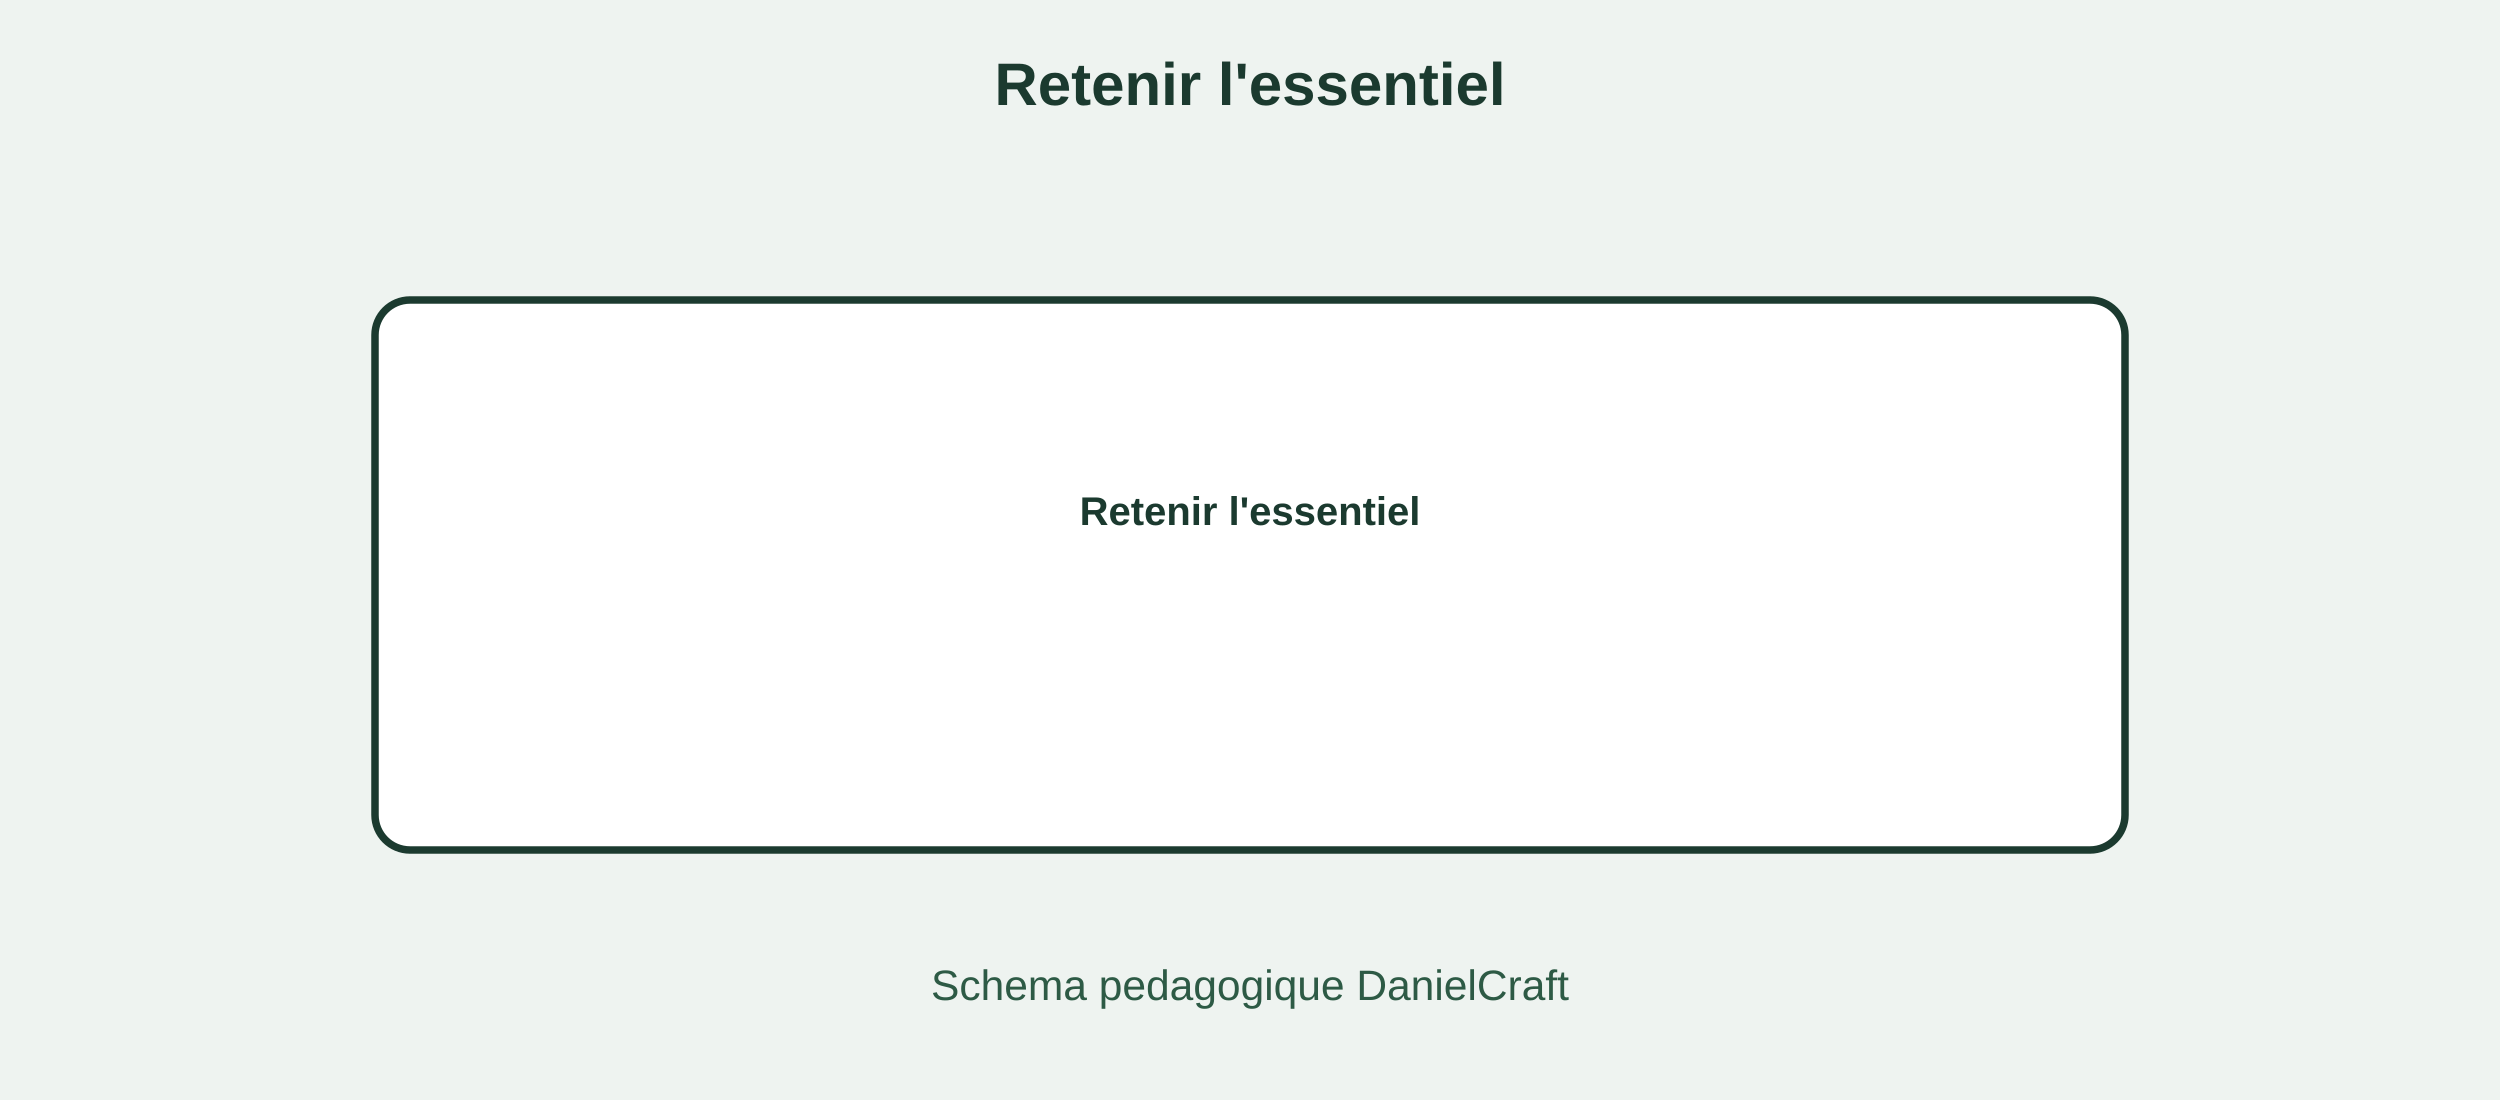
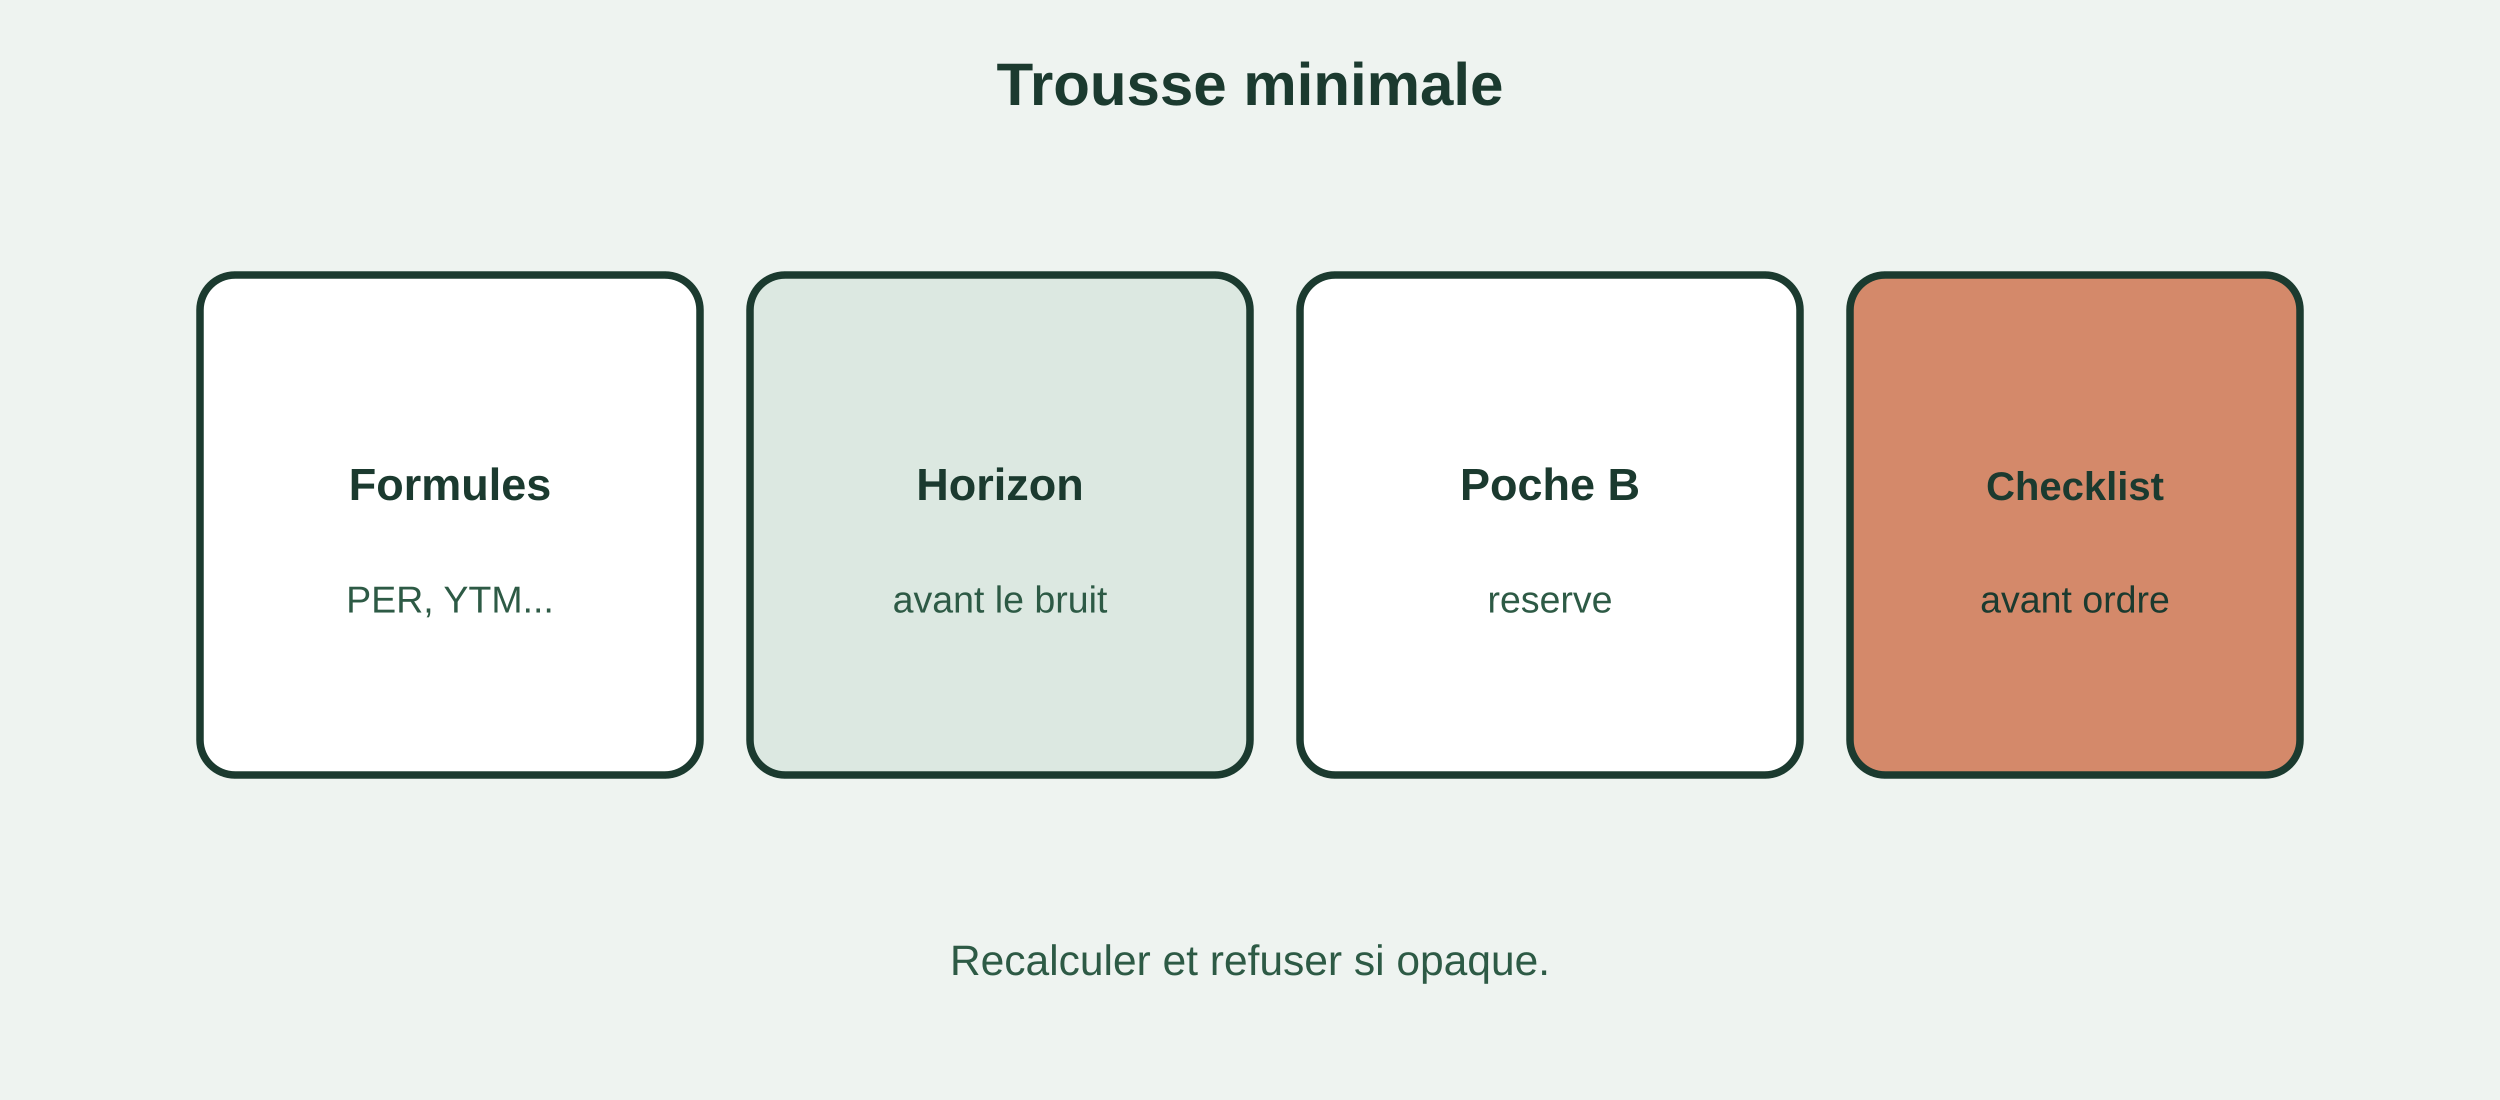
<svg xmlns="http://www.w3.org/2000/svg" width="1000" height="440" viewBox="0 0 1000 440">
  <rect width="1000" height="440" fill="#eef3f0" />
-   <text x="500" y="42" text-anchor="middle" font-family="Segoe UI, Arial, sans-serif" font-size="24" fill="#1b3a2f" font-weight="700">Retenir l'essentiel</text>
-   <rect x="150" y="120" width="700" height="220" rx="14" fill="#ffffff" stroke="#1b3a2f" stroke-width="3" />
-   <text x="500" y="210" text-anchor="middle" font-family="Segoe UI, Arial, sans-serif" font-size="16" fill="#1b3a2f" font-weight="700">Retenir l'essentiel</text>
-   <text x="500" y="400" text-anchor="middle" font-family="Segoe UI, Arial, sans-serif" font-size="17" fill="#2d5a45" font-weight="400">Schema pedagogique DanielCraft</text>
+   <text x="500" y="42" text-anchor="middle" font-family="Segoe UI, Arial, sans-serif" font-size="24" fill="#1b3a2f" font-weight="700">Trousse minimale</text>
+   <rect x="80" y="110" width="200" height="200" rx="14" fill="#ffffff" stroke="#1b3a2f" stroke-width="3" />
+   <text x="180" y="200" text-anchor="middle" font-family="Segoe UI, Arial, sans-serif" font-size="18" fill="#1b3a2f" font-weight="700">Formules</text>
+   <text x="180" y="245" text-anchor="middle" font-family="Segoe UI, Arial, sans-serif" font-size="15" fill="#2d5a45" font-weight="400">PER, YTM...</text>
+   <rect x="300" y="110" width="200" height="200" rx="14" fill="#dce8e1" stroke="#1b3a2f" stroke-width="3" />
+   <text x="400" y="200" text-anchor="middle" font-family="Segoe UI, Arial, sans-serif" font-size="18" fill="#1b3a2f" font-weight="700">Horizon</text>
+   <text x="400" y="245" text-anchor="middle" font-family="Segoe UI, Arial, sans-serif" font-size="15" fill="#2d5a45" font-weight="400">avant le bruit</text>
+   <rect x="520" y="110" width="200" height="200" rx="14" fill="#ffffff" stroke="#1b3a2f" stroke-width="3" />
+   <text x="620" y="200" text-anchor="middle" font-family="Segoe UI, Arial, sans-serif" font-size="18" fill="#1b3a2f" font-weight="700">Poche B</text>
+   <text x="620" y="245" text-anchor="middle" font-family="Segoe UI, Arial, sans-serif" font-size="15" fill="#2d5a45" font-weight="400">reserve</text>
+   <rect x="740" y="110" width="180" height="200" rx="14" fill="#d4896a" stroke="#1b3a2f" stroke-width="3" />
+   <text x="830" y="200" text-anchor="middle" font-family="Segoe UI, Arial, sans-serif" font-size="16" fill="#1b3a2f" font-weight="700">Checklist</text>
+   <text x="830" y="245" text-anchor="middle" font-family="Segoe UI, Arial, sans-serif" font-size="15" fill="#1b3a2f" font-weight="400">avant ordre</text>
+   <text x="500" y="390" text-anchor="middle" font-family="Segoe UI, Arial, sans-serif" font-size="17" fill="#2d5a45" font-weight="400">Recalculer et refuser si opaque.</text>
</svg>
